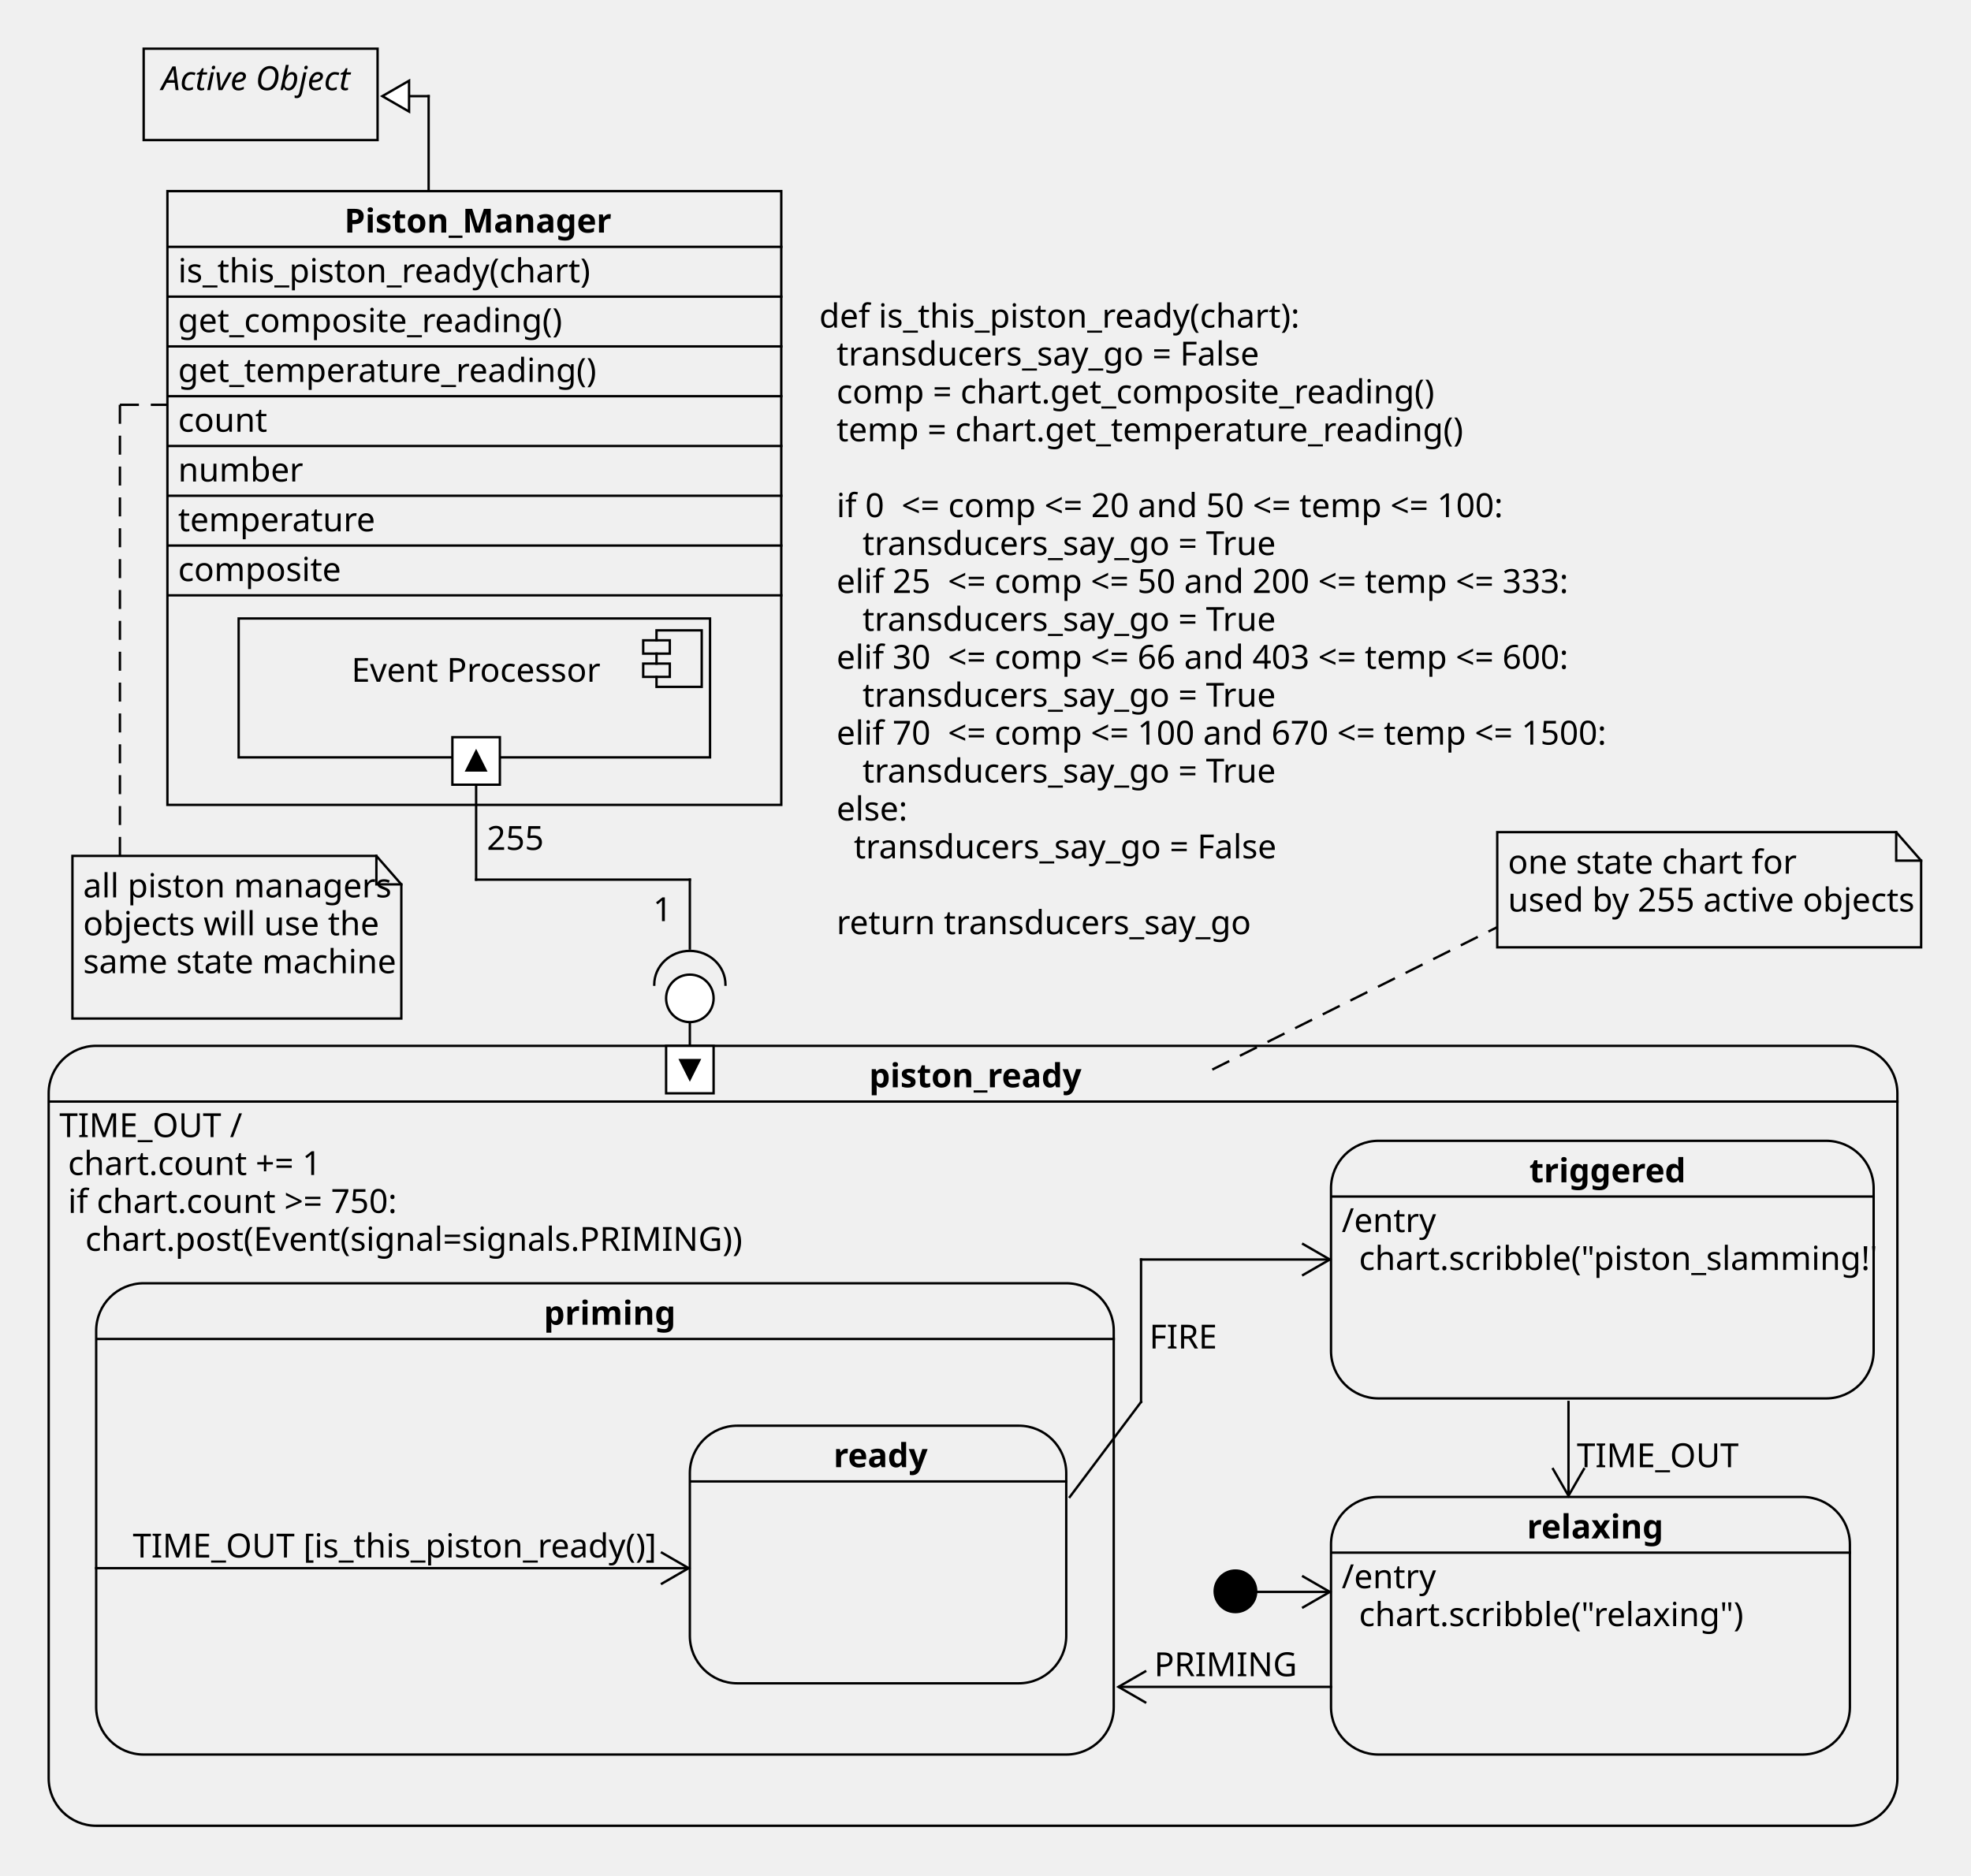
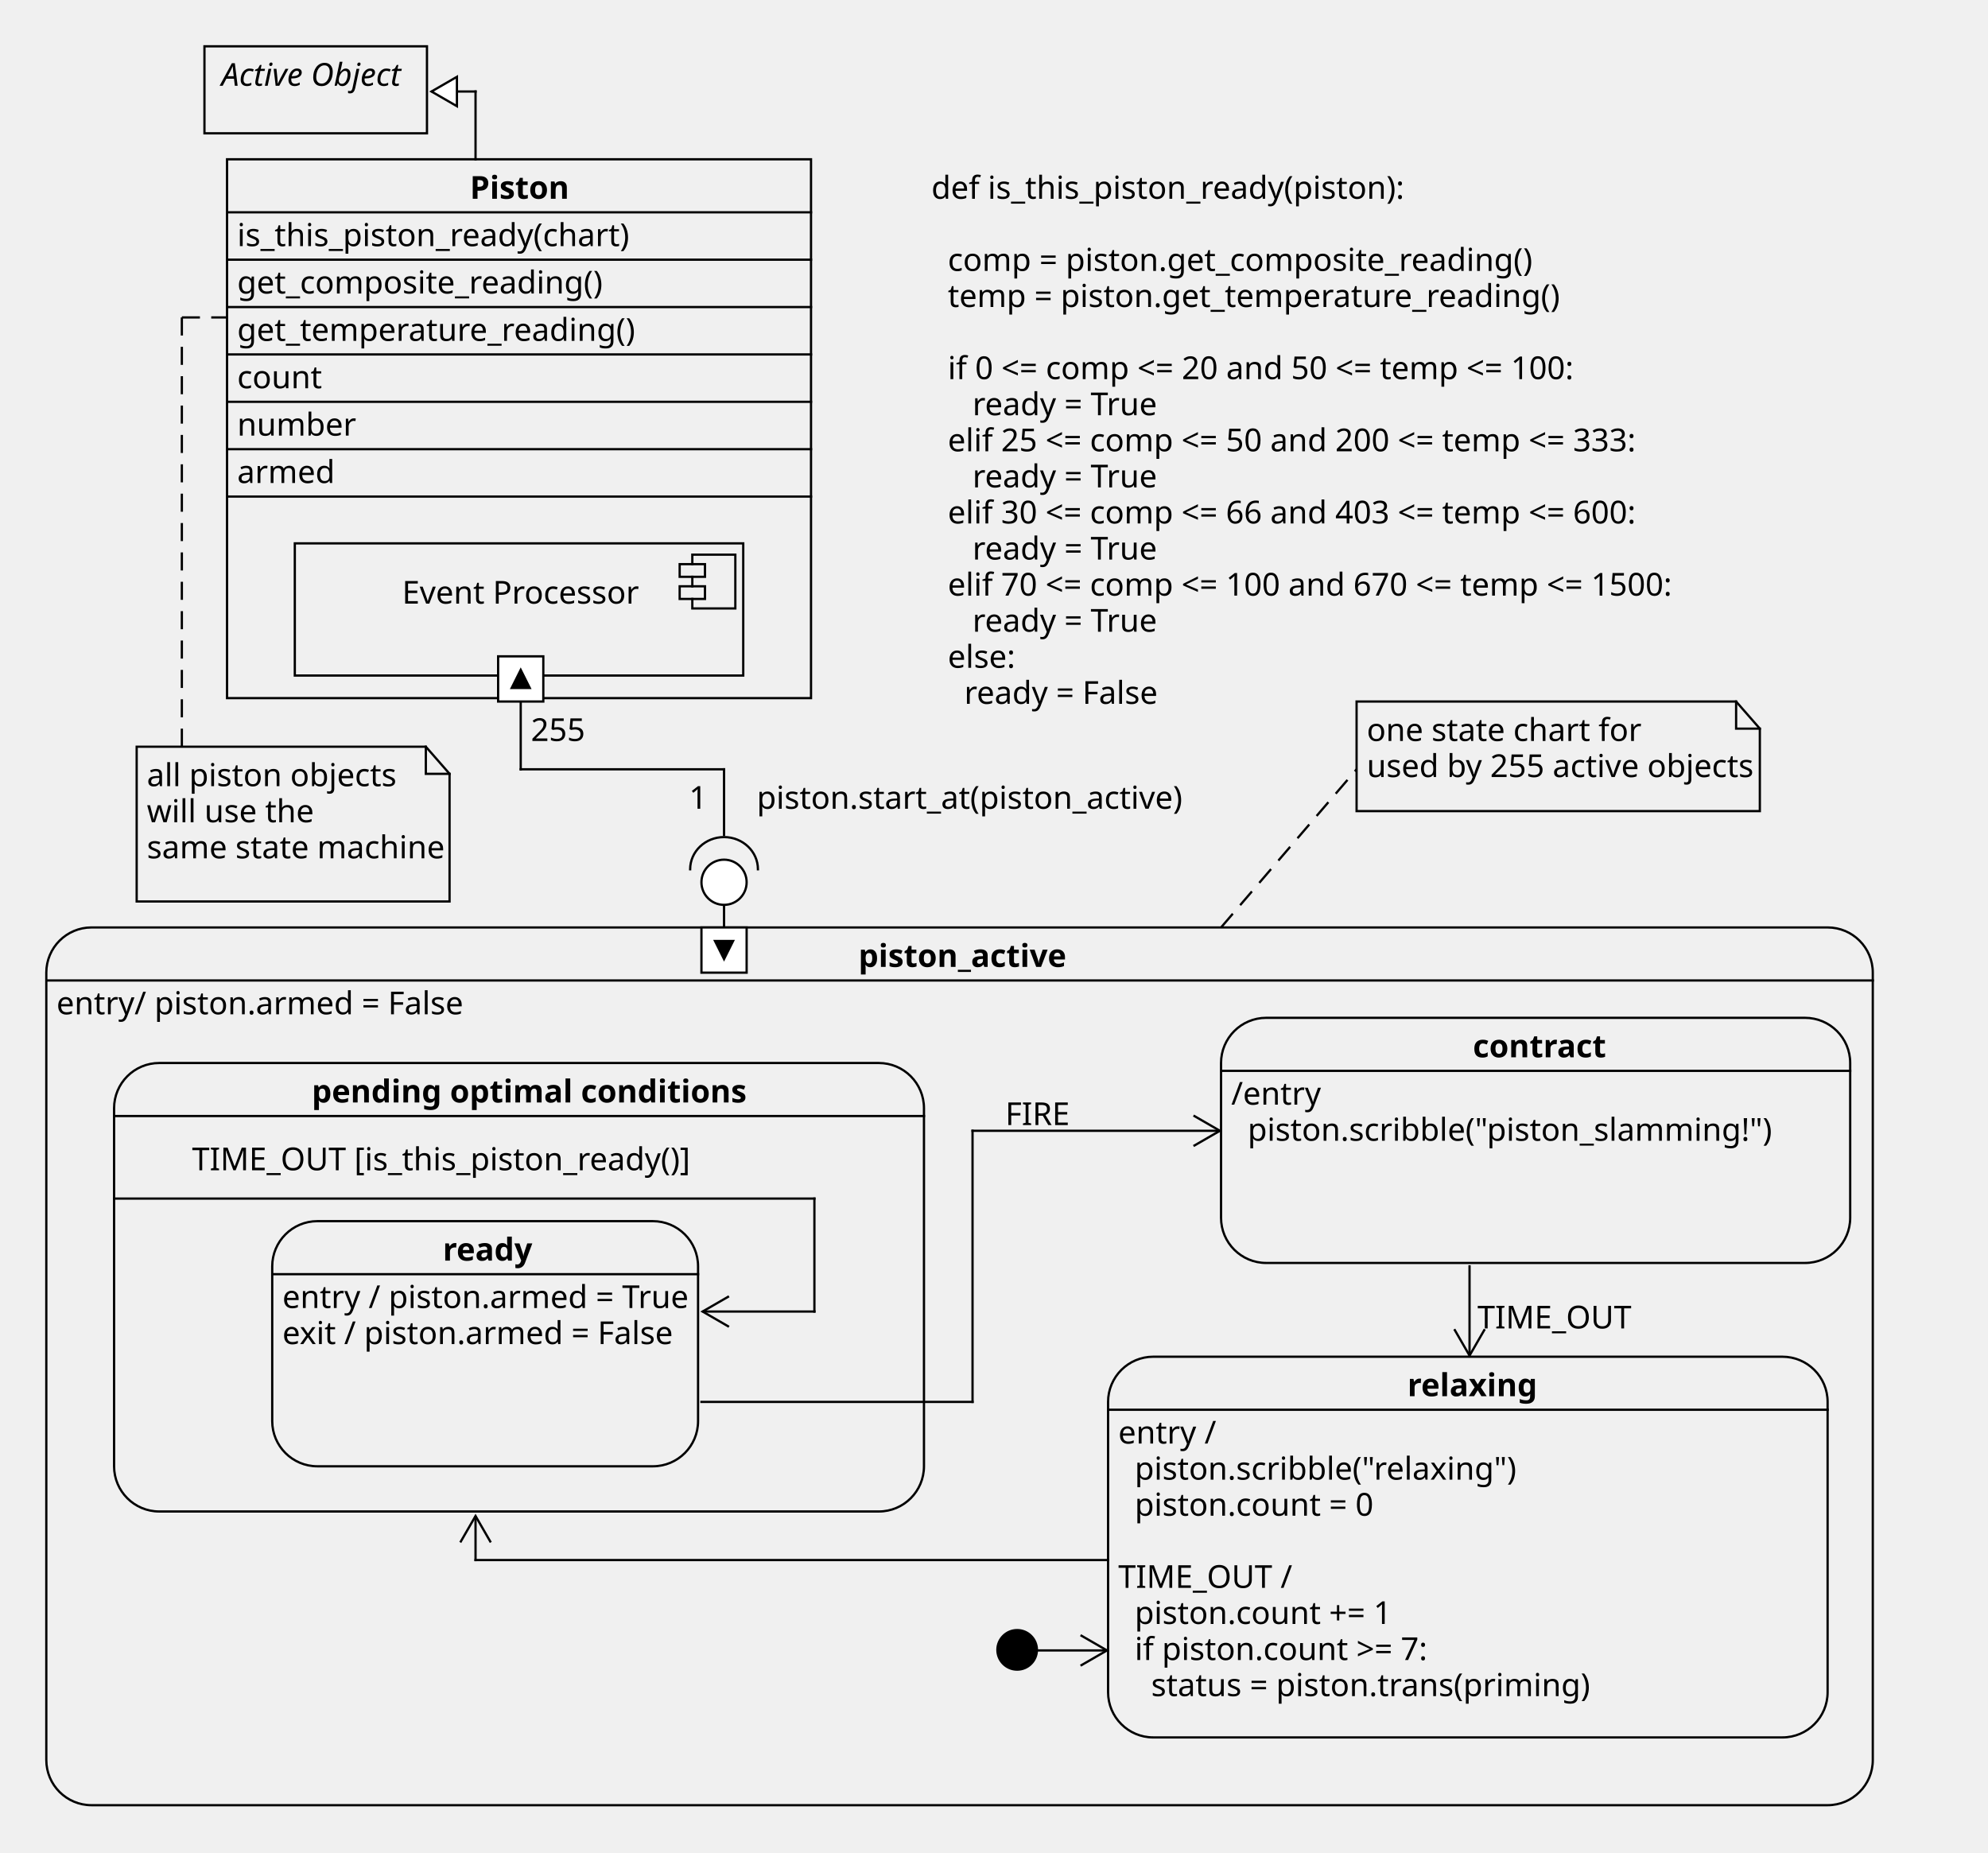
- <svg xmlns="http://www.w3.org/2000/svg" fill-opacity="1" color-rendering="auto" color-interpolation="auto" text-rendering="auto" stroke="black" stroke-linecap="square" width="830" stroke-miterlimit="10" shape-rendering="auto" stroke-opacity="1" fill="black" stroke-dasharray="none" font-weight="normal" stroke-width="1" viewBox="130 70 830 790" height="790" font-family="'Dialog'" font-style="normal" stroke-linejoin="miter" font-size="12px" stroke-dashoffset="0" image-rendering="auto">
+ <svg xmlns="http://www.w3.org/2000/svg" fill-opacity="1" color-rendering="auto" color-interpolation="auto" text-rendering="auto" stroke="black" stroke-linecap="square" width="880" stroke-miterlimit="10" shape-rendering="auto" stroke-opacity="1" fill="black" stroke-dasharray="none" font-weight="normal" stroke-width="1" viewBox="30 -10 880 820" height="820" font-family="'Dialog'" font-style="normal" stroke-linejoin="miter" font-size="12px" stroke-dashoffset="0" image-rendering="auto">
  <defs id="genericDefs" />
  <g>
    <defs id="defs1">
      <clipPath clipPathUnits="userSpaceOnUse" id="clipPath1">
        <path d="M0 0 L2147483647 0 L2147483647 2147483647 L0 2147483647 L0 0 Z" />
      </clipPath>
      <clipPath clipPathUnits="userSpaceOnUse" id="clipPath2">
+         <path d="M0 0 L0 30 L200 30 L200 0 Z" />
+       </clipPath>
+       <clipPath clipPathUnits="userSpaceOnUse" id="clipPath3">
+         <path d="M0 0 L0 30 L60 30 L60 0 Z" />
+       </clipPath>
+       <clipPath clipPathUnits="userSpaceOnUse" id="clipPath4">
+         <path d="M0 0 L0 30 L240 30 L240 0 Z" />
+       </clipPath>
+       <clipPath clipPathUnits="userSpaceOnUse" id="clipPath5">
        <path d="M0 0 L0 30 L20 30 L20 0 Z" />
      </clipPath>
-       <clipPath clipPathUnits="userSpaceOnUse" id="clipPath3">
+       <clipPath clipPathUnits="userSpaceOnUse" id="clipPath6">
        <path d="M0 0 L0 30 L40 30 L40 0 Z" />
      </clipPath>
-       <clipPath clipPathUnits="userSpaceOnUse" id="clipPath4">
+       <clipPath clipPathUnits="userSpaceOnUse" id="clipPath7">
        <path d="M0 0 L0 70 L140 70 L140 0 Z" />
      </clipPath>
-       <clipPath clipPathUnits="userSpaceOnUse" id="clipPath5">
+       <clipPath clipPathUnits="userSpaceOnUse" id="clipPath8">
        <path d="M0 0 L0 50 L180 50 L180 0 Z" />
      </clipPath>
-       <clipPath clipPathUnits="userSpaceOnUse" id="clipPath6">
-         <path d="M0 0 L0 330 L440 330 L440 0 Z" />
-       </clipPath>
-       <clipPath clipPathUnits="userSpaceOnUse" id="clipPath7">
+       <clipPath clipPathUnits="userSpaceOnUse" id="clipPath9">
        <path d="M0 0 L0 20 L20 20 L20 0 Z" />
      </clipPath>
-       <clipPath clipPathUnits="userSpaceOnUse" id="clipPath8">
+       <clipPath clipPathUnits="userSpaceOnUse" id="clipPath10">
        <path d="M0 0 L0 60 L200 60 L200 0 Z" />
      </clipPath>
-       <clipPath clipPathUnits="userSpaceOnUse" id="clipPath9">
-         <path d="M0 0 L0 330 L780 330 L780 0 Z" />
-       </clipPath>
-       <clipPath clipPathUnits="userSpaceOnUse" id="clipPath10">
-         <path d="M0 0 L0 110 L220 110 L220 0 Z" />
-       </clipPath>
      <clipPath clipPathUnits="userSpaceOnUse" id="clipPath11">
-         <path d="M0 0 L0 110 L230 110 L230 0 Z" />
+         <path d="M0 0 L0 390 L810 390 L810 0 Z" />
      </clipPath>
      <clipPath clipPathUnits="userSpaceOnUse" id="clipPath12">
-         <path d="M0 0 L0 200 L430 200 L430 0 Z" />
+         <path d="M0 0 L0 170 L320 170 L320 0 Z" />
      </clipPath>
      <clipPath clipPathUnits="userSpaceOnUse" id="clipPath13">
-         <path d="M0 0 L0 110 L160 110 L160 0 Z" />
+         <path d="M0 0 L0 110 L280 110 L280 0 Z" />
      </clipPath>
      <clipPath clipPathUnits="userSpaceOnUse" id="clipPath14">
+         <path d="M0 0 L0 200 L360 200 L360 0 Z" />
+       </clipPath>
+       <clipPath clipPathUnits="userSpaceOnUse" id="clipPath15">
+         <path d="M0 0 L0 110 L190 110 L190 0 Z" />
+       </clipPath>
+       <clipPath clipPathUnits="userSpaceOnUse" id="clipPath16">
        <path d="M0 0 L0 40 L100 40 L100 0 Z" />
      </clipPath>
-       <clipPath clipPathUnits="userSpaceOnUse" id="clipPath15">
-         <path d="M0 0 L0 260 L260 260 L260 0 Z" />
-       </clipPath>
-       <clipPath clipPathUnits="userSpaceOnUse" id="clipPath16">
+       <clipPath clipPathUnits="userSpaceOnUse" id="clipPath17">
+         <path d="M0 0 L0 240 L260 240 L260 0 Z" />
+       </clipPath>
+       <clipPath clipPathUnits="userSpaceOnUse" id="clipPath18">
+         <path d="M0 0 L0 270 L460 270 L460 0 Z" />
+       </clipPath>
+       <clipPath clipPathUnits="userSpaceOnUse" id="clipPath19">
        <path d="M0 0 L0 220 L50 220 L50 0 Z" />
      </clipPath>
-       <clipPath clipPathUnits="userSpaceOnUse" id="clipPath17">
-         <path d="M0 0 L0 90 L150 90 L150 0 Z" />
-       </clipPath>
-       <clipPath clipPathUnits="userSpaceOnUse" id="clipPath18">
+       <clipPath clipPathUnits="userSpaceOnUse" id="clipPath20">
+         <path d="M0 0 L0 100 L90 100 L90 0 Z" />
+       </clipPath>
+       <clipPath clipPathUnits="userSpaceOnUse" id="clipPath21">
        <path d="M0 0 L0 30 L70 30 L70 0 Z" />
      </clipPath>
-       <clipPath clipPathUnits="userSpaceOnUse" id="clipPath19">
+       <clipPath clipPathUnits="userSpaceOnUse" id="clipPath22">
        <path d="M0 0 L0 60 L30 60 L30 0 Z" />
      </clipPath>
-       <clipPath clipPathUnits="userSpaceOnUse" id="clipPath20">
-         <path d="M0 0 L0 120 L130 120 L130 0 Z" />
-       </clipPath>
-       <clipPath clipPathUnits="userSpaceOnUse" id="clipPath21">
-         <path d="M0 0 L0 40 L120 40 L120 0 Z" />
-       </clipPath>
-       <clipPath clipPathUnits="userSpaceOnUse" id="clipPath22">
+       <clipPath clipPathUnits="userSpaceOnUse" id="clipPath23">
+         <path d="M0 0 L0 110 L130 110 L130 0 Z" />
+       </clipPath>
+       <clipPath clipPathUnits="userSpaceOnUse" id="clipPath24">
+         <path d="M0 0 L0 50 L310 50 L310 0 Z" />
+       </clipPath>
+       <clipPath clipPathUnits="userSpaceOnUse" id="clipPath25">
        <path d="M0 0 L0 70 L100 70 L100 0 Z" />
      </clipPath>
-       <clipPath clipPathUnits="userSpaceOnUse" id="clipPath23">
-         <path d="M0 0 L0 130 L140 130 L140 0 Z" />
-       </clipPath>
-       <clipPath clipPathUnits="userSpaceOnUse" id="clipPath24">
-         <path d="M0 0 L0 40 L280 40 L280 0 Z" />
-       </clipPath>
-       <clipPath clipPathUnits="userSpaceOnUse" id="clipPath25">
-         <path d="M0 0 L0 70 L50 70 L50 0 Z" />
+       <clipPath clipPathUnits="userSpaceOnUse" id="clipPath26">
+         <path d="M0 0 L0 150 L260 150 L260 0 Z" />
+       </clipPath>
+       <clipPath clipPathUnits="userSpaceOnUse" id="clipPath27">
+         <path d="M0 0 L0 80 L340 80 L340 0 Z" />
+       </clipPath>
+       <clipPath clipPathUnits="userSpaceOnUse" id="clipPath28">
+         <path d="M0 0 L0 60 L50 60 L50 0 Z" />
      </clipPath>
    </defs>
-     <g font-family="sans-serif" font-size="14px" transform="translate(400,440)">
-       <text x="5" xml:space="preserve" y="17.969" clip-path="url(#clipPath2)" stroke="none">1</text>
-     </g>
-     <g font-family="sans-serif" font-size="14px" transform="translate(330,410)">
-       <text x="5" xml:space="preserve" y="17.969" clip-path="url(#clipPath3)" stroke="none">255</text>
-     </g>
-     <g fill="rgb(255,255,255)" fill-opacity="0" transform="translate(160,430)" stroke-opacity="0" stroke="rgb(255,255,255)">
-       <path d="M0.5 0.5 L128.5 0.5 L139 12.5 L139 69 L0.5 69 Z" stroke="none" clip-path="url(#clipPath4)" />
-     </g>
-     <g transform="translate(160,430)">
-       <path fill="none" d="M0.5 0.5 L128.5 0.5 L139 12.5 L139 69 L0.5 69 Z" clip-path="url(#clipPath4)" />
-       <path fill="none" d="M128.5 0.5 L128.5 12.5 L139 12.5" clip-path="url(#clipPath4)" />
-       <text x="5" font-size="14px" y="17.969" clip-path="url(#clipPath4)" font-family="sans-serif" stroke="none" xml:space="preserve">all piston managers</text>
-       <text x="5" font-size="14px" y="33.938" clip-path="url(#clipPath4)" font-family="sans-serif" stroke="none" xml:space="preserve">objects will use the</text>
-       <text x="5" font-size="14px" y="49.906" clip-path="url(#clipPath4)" font-family="sans-serif" stroke="none" xml:space="preserve">same state machine</text>
-     </g>
-     <g fill="rgb(255,255,255)" fill-opacity="0" transform="translate(760,420)" stroke-opacity="0" stroke="rgb(255,255,255)">
-       <path d="M0.5 0.5 L168.5 0.5 L179 12.5 L179 49 L0.5 49 Z" stroke="none" clip-path="url(#clipPath5)" />
-     </g>
-     <g transform="translate(760,420)">
-       <path fill="none" d="M0.5 0.5 L168.5 0.5 L179 12.5 L179 49 L0.5 49 Z" clip-path="url(#clipPath5)" />
-       <path fill="none" d="M168.5 0.5 L168.5 12.5 L179 12.5" clip-path="url(#clipPath5)" />
-       <text x="5" font-size="14px" y="17.969" clip-path="url(#clipPath5)" font-family="sans-serif" stroke="none" xml:space="preserve">one state chart for </text>
-       <text x="5" font-size="14px" y="33.938" clip-path="url(#clipPath5)" font-family="sans-serif" stroke="none" xml:space="preserve">used by 255 active objects</text>
-     </g>
-     <g font-family="sans-serif" font-size="14px" transform="translate(470,190)">
-       <text x="5" xml:space="preserve" y="17.969" clip-path="url(#clipPath6)" stroke="none">def is_this_piston_ready(chart):</text>
-       <text x="5" xml:space="preserve" y="33.938" clip-path="url(#clipPath6)" stroke="none">  transducers_say_go = False</text>
-       <text x="5" xml:space="preserve" y="49.906" clip-path="url(#clipPath6)" stroke="none">  comp = chart.get_composite_reading()</text>
-       <text x="5" xml:space="preserve" y="65.875" clip-path="url(#clipPath6)" stroke="none">  temp = chart.get_temperature_reading()</text>
-       <text x="5" xml:space="preserve" y="81.844" clip-path="url(#clipPath6)" stroke="none"> </text>
-       <text x="5" xml:space="preserve" y="97.812" clip-path="url(#clipPath6)" stroke="none">  if 0  &lt;= comp &lt;= 20 and 50 &lt;= temp &lt;= 100:</text>
-       <text x="5" xml:space="preserve" y="113.781" clip-path="url(#clipPath6)" stroke="none">     transducers_say_go = True</text>
-       <text x="5" xml:space="preserve" y="129.75" clip-path="url(#clipPath6)" stroke="none">  elif 25  &lt;= comp &lt;= 50 and 200 &lt;= temp &lt;= 333:</text>
-       <text x="5" xml:space="preserve" y="145.719" clip-path="url(#clipPath6)" stroke="none">     transducers_say_go = True</text>
-       <text x="5" xml:space="preserve" y="161.688" clip-path="url(#clipPath6)" stroke="none">  elif 30  &lt;= comp &lt;= 66 and 403 &lt;= temp &lt;= 600:</text>
-       <text x="5" xml:space="preserve" y="177.656" clip-path="url(#clipPath6)" stroke="none">     transducers_say_go = True</text>
-       <text x="5" xml:space="preserve" y="193.625" clip-path="url(#clipPath6)" stroke="none">  elif 70  &lt;= comp &lt;= 100 and 670 &lt;= temp &lt;= 1500:</text>
-       <text x="5" xml:space="preserve" y="209.594" clip-path="url(#clipPath6)" stroke="none">     transducers_say_go = True</text>
-       <text x="5" xml:space="preserve" y="225.562" clip-path="url(#clipPath6)" stroke="none">  else:</text>
-       <text x="5" xml:space="preserve" y="241.531" clip-path="url(#clipPath6)" stroke="none">    transducers_say_go = False</text>
-       <text x="5" xml:space="preserve" y="257.5" clip-path="url(#clipPath6)" stroke="none">    </text>
-       <text x="5" xml:space="preserve" y="273.469" clip-path="url(#clipPath6)" stroke="none">  return transducers_say_go</text>
-       <text x="5" xml:space="preserve" y="321.375" clip-path="url(#clipPath6)" stroke="none">     </text>
-     </g>
-     <g transform="translate(640,730)">
-       <circle r="8.75" clip-path="url(#clipPath7)" cx="10.25" cy="10.25" stroke="none" />
-       <circle fill="none" r="8.75" clip-path="url(#clipPath7)" cx="10.25" cy="10.25" />
-     </g>
-     <g fill="rgb(255,255,255)" fill-opacity="0" transform="translate(230,330)" stroke-opacity="0" stroke="rgb(255,255,255)">
-       <rect x="170.86" width="11.2" height="5.6" y="9.7" clip-path="url(#clipPath8)" stroke="none" />
-     </g>
-     <g transform="translate(230,330)">
-       <rect fill="none" x="170.86" width="11.2" height="5.6" y="9.7" clip-path="url(#clipPath8)" />
-     </g>
-     <g fill="rgb(255,255,255)" fill-opacity="0" transform="translate(230,330)" stroke-opacity="0" stroke="rgb(255,255,255)">
-       <rect x="170.86" width="11.2" height="5.6" y="19.5" clip-path="url(#clipPath8)" stroke="none" />
-     </g>
-     <g transform="translate(230,330)">
-       <rect fill="none" x="170.86" width="11.2" height="5.6" y="19.5" clip-path="url(#clipPath8)" />
-       <path fill="none" d="M176.46 15.3 L176.46 19.5" clip-path="url(#clipPath8)" />
-       <path fill="none" d="M176.46 9.7 L176.46 5.5 L195.5 5.5 L195.5 29.3 L176.46 29.3 L176.46 25.1" clip-path="url(#clipPath8)" />
-     </g>
-     <g fill="rgb(255,255,255)" fill-opacity="0" transform="translate(230,330)" stroke-opacity="0" stroke="rgb(255,255,255)">
-       <rect x="0.5" width="198.5" height="58.5" y="0.5" clip-path="url(#clipPath8)" stroke="none" />
-     </g>
-     <g transform="translate(230,330)">
-       <rect fill="none" x="0.5" width="198.5" height="58.5" y="0.5" clip-path="url(#clipPath8)" />
-       <text x="48" font-size="14px" y="27.169" clip-path="url(#clipPath8)" font-family="sans-serif" stroke="none" xml:space="preserve">Event Processor</text>
-     </g>
-     <g fill="rgb(255,255,255)" fill-opacity="0" transform="translate(150,510)" stroke-opacity="0" stroke="rgb(255,255,255)">
-       <rect x="0.5" y="0.5" clip-path="url(#clipPath9)" width="778.5" rx="20" ry="20" height="328.5" stroke="none" />
-     </g>
-     <g transform="translate(150,510)">
-       <rect x="0.5" y="0.5" clip-path="url(#clipPath9)" fill="none" width="778.5" rx="20" ry="20" height="328.5" />
-       <text x="346" font-size="14px" y="17.969" clip-path="url(#clipPath9)" font-family="sans-serif" stroke="none" font-weight="bold" xml:space="preserve">piston_ready</text>
-       <path fill="none" d="M1 23.969 L779 23.969" clip-path="url(#clipPath9)" />
-       <text x="5" font-size="14px" y="38.938" clip-path="url(#clipPath9)" font-family="sans-serif" stroke="none" xml:space="preserve">TIME_OUT /</text>
-       <text x="5" font-size="14px" y="54.906" clip-path="url(#clipPath9)" font-family="sans-serif" stroke="none" xml:space="preserve">	chart.count += 1</text>
-       <text x="5" font-size="14px" y="70.875" clip-path="url(#clipPath9)" font-family="sans-serif" stroke="none" xml:space="preserve">	if chart.count &gt;= 750:</text>
-       <text x="5" font-size="14px" y="86.844" clip-path="url(#clipPath9)" font-family="sans-serif" stroke="none" xml:space="preserve">	  chart.post(Event(signal=signals.PRIMING))</text>
-     </g>
-     <g fill="rgb(255,255,255)" fill-opacity="0" transform="translate(690,700)" stroke-opacity="0" stroke="rgb(255,255,255)">
-       <rect x="0.5" y="0.5" clip-path="url(#clipPath10)" width="218.5" rx="20" ry="20" height="108.5" stroke="none" />
-     </g>
-     <g transform="translate(690,700)">
-       <rect x="0.5" y="0.5" clip-path="url(#clipPath10)" fill="none" width="218.5" rx="20" ry="20" height="108.5" />
-       <text x="83" font-size="14px" y="17.969" clip-path="url(#clipPath10)" font-family="sans-serif" stroke="none" font-weight="bold" xml:space="preserve">relaxing</text>
-       <path fill="none" d="M1 23.969 L219 23.969" clip-path="url(#clipPath10)" />
-       <text x="5" font-size="14px" y="38.938" clip-path="url(#clipPath10)" font-family="sans-serif" stroke="none" xml:space="preserve">/entry </text>
-       <text x="5" font-size="14px" y="54.906" clip-path="url(#clipPath10)" font-family="sans-serif" stroke="none" xml:space="preserve">  chart.scribble("relaxing")</text>
-     </g>
-     <g fill="rgb(255,255,255)" fill-opacity="0" transform="translate(690,550)" stroke-opacity="0" stroke="rgb(255,255,255)">
-       <rect x="0.5" y="0.5" clip-path="url(#clipPath11)" width="228.5" rx="20" ry="20" height="108.5" stroke="none" />
-     </g>
-     <g transform="translate(690,550)">
-       <rect x="0.5" y="0.5" clip-path="url(#clipPath11)" fill="none" width="228.5" rx="20" ry="20" height="108.5" />
-       <text x="84" font-size="14px" y="17.969" clip-path="url(#clipPath11)" font-family="sans-serif" stroke="none" font-weight="bold" xml:space="preserve">triggered</text>
-       <path fill="none" d="M1 23.969 L229 23.969" clip-path="url(#clipPath11)" />
-       <text x="5" font-size="14px" y="38.938" clip-path="url(#clipPath11)" font-family="sans-serif" stroke="none" xml:space="preserve">/entry </text>
-       <text x="5" font-size="14px" y="54.906" clip-path="url(#clipPath11)" font-family="sans-serif" stroke="none" xml:space="preserve">  chart.scribble("piston_slamming!")</text>
-     </g>
-     <g fill="rgb(255,255,255)" fill-opacity="0" transform="translate(170,610)" stroke-opacity="0" stroke="rgb(255,255,255)">
-       <rect x="0.5" y="0.5" clip-path="url(#clipPath12)" width="428.5" rx="20" ry="20" height="198.5" stroke="none" />
-     </g>
-     <g transform="translate(170,610)">
-       <rect x="0.5" y="0.5" clip-path="url(#clipPath12)" fill="none" width="428.5" rx="20" ry="20" height="198.5" />
-       <text x="189" font-size="14px" y="17.969" clip-path="url(#clipPath12)" font-family="sans-serif" stroke="none" font-weight="bold" xml:space="preserve">priming</text>
-       <path fill="none" d="M1 23.969 L429 23.969" clip-path="url(#clipPath12)" />
-     </g>
-     <g fill="rgb(255,255,255)" fill-opacity="0" transform="translate(420,670)" stroke-opacity="0" stroke="rgb(255,255,255)">
-       <rect x="0.5" y="0.5" clip-path="url(#clipPath13)" width="158.5" rx="20" ry="20" height="108.5" stroke="none" />
-     </g>
-     <g transform="translate(420,670)">
-       <rect x="0.5" y="0.5" clip-path="url(#clipPath13)" fill="none" width="158.5" rx="20" ry="20" height="108.5" />
-       <text x="61" font-size="14px" y="17.969" clip-path="url(#clipPath13)" font-family="sans-serif" stroke="none" font-weight="bold" xml:space="preserve">ready</text>
-       <path fill="none" d="M1 23.969 L159 23.969" clip-path="url(#clipPath13)" />
-     </g>
-     <g fill="rgb(255,255,255)" fill-opacity="0" transform="translate(190,90)" stroke-opacity="0" stroke="rgb(255,255,255)">
-       <rect x="0.5" width="98.5" height="38.5" y="0.5" clip-path="url(#clipPath14)" stroke="none" />
-     </g>
-     <g transform="translate(190,90)">
-       <rect fill="none" x="0.5" width="98.5" height="38.5" y="0.5" clip-path="url(#clipPath14)" />
-       <text x="8" font-size="14px" y="17.969" clip-path="url(#clipPath14)" font-family="sans-serif" font-style="italic" stroke="none" xml:space="preserve">Active Object</text>
-     </g>
-     <g fill="rgb(255,255,255)" fill-opacity="0" transform="translate(200,150)" stroke-opacity="0" stroke="rgb(255,255,255)">
-       <rect x="0.5" width="258.5" height="258.5" y="0.5" clip-path="url(#clipPath15)" stroke="none" />
-     </g>
-     <g transform="translate(200,150)">
-       <rect fill="none" x="0.5" width="258.5" height="258.5" y="0.5" clip-path="url(#clipPath15)" />
-       <text x="75" font-size="14px" y="17.969" clip-path="url(#clipPath15)" font-family="sans-serif" stroke="none" font-weight="bold" xml:space="preserve">Piston_Manager</text>
-       <path fill="none" d="M1 23.969 L259 23.969" clip-path="url(#clipPath15)" />
-       <text x="5" font-size="14px" y="38.938" clip-path="url(#clipPath15)" font-family="sans-serif" stroke="none" xml:space="preserve">is_this_piston_ready(chart)</text>
-       <path fill="none" d="M1 44.938 L259 44.938" clip-path="url(#clipPath15)" />
-       <text x="5" font-size="14px" y="59.906" clip-path="url(#clipPath15)" font-family="sans-serif" stroke="none" xml:space="preserve">get_composite_reading()</text>
-       <path fill="none" d="M1 65.906 L259 65.906" clip-path="url(#clipPath15)" />
-       <text x="5" font-size="14px" y="80.875" clip-path="url(#clipPath15)" font-family="sans-serif" stroke="none" xml:space="preserve">get_temperature_reading()</text>
-       <path fill="none" d="M1 86.875 L259 86.875" clip-path="url(#clipPath15)" />
-       <text x="5" font-size="14px" y="101.844" clip-path="url(#clipPath15)" font-family="sans-serif" stroke="none" xml:space="preserve">count</text>
-       <path fill="none" d="M1 107.844 L259 107.844" clip-path="url(#clipPath15)" />
-       <text x="5" font-size="14px" y="122.812" clip-path="url(#clipPath15)" font-family="sans-serif" stroke="none" xml:space="preserve">number</text>
-       <path fill="none" d="M1 128.812 L259 128.812" clip-path="url(#clipPath15)" />
-       <text x="5" font-size="14px" y="143.781" clip-path="url(#clipPath15)" font-family="sans-serif" stroke="none" xml:space="preserve">temperature</text>
-       <path fill="none" d="M1 149.781 L259 149.781" clip-path="url(#clipPath15)" />
-       <text x="5" font-size="14px" y="164.75" clip-path="url(#clipPath15)" font-family="sans-serif" stroke="none" xml:space="preserve">composite</text>
-       <path fill="none" d="M1 170.75 L259 170.75" clip-path="url(#clipPath15)" />
-     </g>
-     <g stroke-dasharray="8,5" stroke-miterlimit="5" transform="translate(170,230)" stroke-linecap="butt">
-       <path fill="none" d="M10.5 200.5 L10.5 10.5" clip-path="url(#clipPath16)" />
-       <path fill="none" d="M10.5 10.5 L30.5 10.5" clip-path="url(#clipPath16)" />
-     </g>
-     <g stroke-dasharray="8,5" stroke-miterlimit="5" transform="translate(630,450)" stroke-linecap="butt">
-       <path fill="none" d="M10.5 70.5 L130.5 10.5" clip-path="url(#clipPath17)" />
-     </g>
-     <g transform="translate(640,730)">
-       <path fill="none" d="M10.5 10.5 L49.5 10.5" clip-path="url(#clipPath18)" />
-       <path fill="none" d="M38.742 17 L50 10.5 L38.742 4" clip-path="url(#clipPath18)" />
-     </g>
-     <g transform="translate(410,480)">
-       <path fill="none" d="M10.5 11.5 L10.5 40.5" clip-path="url(#clipPath19)" />
-       <circle fill="white" r="10" clip-path="url(#clipPath19)" cx="10.5" cy="10.5" stroke="none" />
-       <circle fill="none" r="10" clip-path="url(#clipPath19)" cx="10.5" cy="10.5" />
-       <rect x="0.5" y="30.5" clip-path="url(#clipPath19)" fill="white" width="20" height="20" stroke="none" />
-       <rect fill="none" x="0.5" width="20" height="20" y="30.5" clip-path="url(#clipPath19)" />
-       <path d="M6.5 36.5 L14.5 36.5 L10.5 44.5 Z" clip-path="url(#clipPath19)" stroke="none" />
-       <path fill="none" d="M6.5 36.5 L14.5 36.5 L10.5 44.5 Z" clip-path="url(#clipPath19)" />
-     </g>
-     <g transform="translate(320,380)">
-       <path fill="none" d="M10.5 11.5 L10.5 60.5" clip-path="url(#clipPath20)" />
-       <path fill="none" d="M10.5 60.5 L100.5 60.5" clip-path="url(#clipPath20)" />
-       <path fill="none" d="M100.5 60.5 L100.5 89.5" clip-path="url(#clipPath20)" />
-       <rect x="0.5" y="0.5" clip-path="url(#clipPath20)" fill="white" width="20" height="20" stroke="none" />
-       <rect fill="none" x="0.5" width="20" height="20" y="0.5" clip-path="url(#clipPath20)" />
-       <path d="M10.5 6.5 L14.5 14.5 L6.5 14.5 Z" clip-path="url(#clipPath20)" stroke="none" />
-       <path fill="none" d="M10.5 6.5 L14.5 14.5 L6.5 14.5 Z" clip-path="url(#clipPath20)" />
-     </g>
-     <g fill="rgb(255,255,255)" fill-opacity="0" transform="translate(320,380)" stroke-opacity="0" stroke="rgb(255,255,255)">
-       <path d="M115.5 104.75 A15 14.25 0 0 0 85.5 104.75" stroke="none" clip-path="url(#clipPath20)" />
-     </g>
-     <g transform="translate(320,380)">
-       <path fill="none" d="M115.5 104.75 A15 14.25 0 0 0 85.5 104.75" clip-path="url(#clipPath20)" />
-     </g>
-     <g transform="translate(590,760)">
-       <path fill="none" d="M100.5 20.5 L11.5 20.5" clip-path="url(#clipPath21)" />
-       <path fill="none" d="M22.258 14 L11 20.5 L22.258 27" clip-path="url(#clipPath21)" />
-       <text x="26.031" font-size="14px" y="16" clip-path="url(#clipPath21)" font-family="sans-serif" stroke="none" xml:space="preserve">PRIMING</text>
-     </g>
-     <g transform="translate(780,650)">
-       <path fill="none" d="M10.5 10.5 L10.5 49.5" clip-path="url(#clipPath22)" />
-       <path fill="none" d="M4 38.742 L10.5 50 L17 38.742" clip-path="url(#clipPath22)" />
-       <text x="14" font-size="14px" y="37.984" clip-path="url(#clipPath22)" font-family="sans-serif" stroke="none" xml:space="preserve">TIME_OUT</text>
-     </g>
-     <g transform="translate(570,590)">
-       <path fill="none" d="M10.5 110.5 L40.5 70.5" clip-path="url(#clipPath23)" />
-       <path fill="none" d="M40.5 70.5 L40.5 10.5" clip-path="url(#clipPath23)" />
-       <path fill="none" d="M40.5 10.5 L119.5 10.5" clip-path="url(#clipPath23)" />
-       <path fill="none" d="M108.742 17 L120 10.5 L108.742 4" clip-path="url(#clipPath23)" />
-       <text x="44" font-size="14px" y="47.984" clip-path="url(#clipPath23)" font-family="sans-serif" stroke="none" xml:space="preserve">FIRE</text>
-     </g>
-     <g transform="translate(160,710)">
-       <path fill="none" d="M10.5 20.5 L259.5 20.5" clip-path="url(#clipPath24)" />
-       <path fill="none" d="M248.742 27 L260 20.5 L248.742 14" clip-path="url(#clipPath24)" />
-       <text x="25.914" font-size="14px" y="16" clip-path="url(#clipPath24)" font-family="sans-serif" stroke="none" xml:space="preserve">TIME_OUT [is_this_piston_ready()]</text>
-     </g>
-     <g transform="translate(280,100)">
-       <path fill="none" d="M11.5 10.5 L30.5 10.5" clip-path="url(#clipPath25)" />
-       <path fill="none" d="M30.5 10.5 L30.5 50.5" clip-path="url(#clipPath25)" />
-       <path fill="white" d="M22.258 17 L11 10.5 L22.258 4 Z" clip-path="url(#clipPath25)" stroke="none" />
-       <path fill="none" d="M22.258 17 L11 10.5 L22.258 4 Z" clip-path="url(#clipPath25)" />
+     <g font-family="sans-serif" font-size="14px" transform="translate(360,330)">
+       <text x="5" xml:space="preserve" y="17.969" clip-path="url(#clipPath2)" stroke="none">piston.start_at(piston_active)</text>
+     </g>
+     <g font-family="sans-serif" font-size="14px" transform="translate(470,470)">
+       <text x="5" xml:space="preserve" y="17.969" clip-path="url(#clipPath3)" stroke="none">FIRE</text>
+     </g>
+     <g font-family="sans-serif" font-size="14px" transform="translate(110,490)">
+       <text x="5" xml:space="preserve" y="17.969" clip-path="url(#clipPath4)" stroke="none">TIME_OUT [is_this_piston_ready()]</text>
+     </g>
+     <g font-family="sans-serif" font-size="14px" transform="translate(330,330)">
+       <text x="5" xml:space="preserve" y="17.969" clip-path="url(#clipPath5)" stroke="none">1</text>
+     </g>
+     <g font-family="sans-serif" font-size="14px" transform="translate(260,300)">
+       <text x="5" xml:space="preserve" y="17.969" clip-path="url(#clipPath6)" stroke="none">255</text>
+     </g>
+     <g fill="rgb(255,255,255)" fill-opacity="0" transform="translate(90,320)" stroke-opacity="0" stroke="rgb(255,255,255)">
+       <path d="M0.5 0.5 L128.5 0.5 L139 12.5 L139 69 L0.5 69 Z" stroke="none" clip-path="url(#clipPath7)" />
+     </g>
+     <g transform="translate(90,320)">
+       <path fill="none" d="M0.5 0.5 L128.5 0.5 L139 12.5 L139 69 L0.5 69 Z" clip-path="url(#clipPath7)" />
+       <path fill="none" d="M128.5 0.5 L128.5 12.5 L139 12.5" clip-path="url(#clipPath7)" />
+       <text x="5" font-size="14px" y="17.969" clip-path="url(#clipPath7)" font-family="sans-serif" stroke="none" xml:space="preserve">all piston objects</text>
+       <text x="5" font-size="14px" y="33.938" clip-path="url(#clipPath7)" font-family="sans-serif" stroke="none" xml:space="preserve">will use the</text>
+       <text x="5" font-size="14px" y="49.906" clip-path="url(#clipPath7)" font-family="sans-serif" stroke="none" xml:space="preserve">same state machine</text>
+     </g>
+     <g fill="rgb(255,255,255)" fill-opacity="0" transform="translate(630,300)" stroke-opacity="0" stroke="rgb(255,255,255)">
+       <path d="M0.5 0.5 L168.5 0.5 L179 12.5 L179 49 L0.5 49 Z" stroke="none" clip-path="url(#clipPath8)" />
+     </g>
+     <g transform="translate(630,300)">
+       <path fill="none" d="M0.5 0.5 L168.5 0.5 L179 12.5 L179 49 L0.5 49 Z" clip-path="url(#clipPath8)" />
+       <path fill="none" d="M168.5 0.5 L168.5 12.5 L179 12.5" clip-path="url(#clipPath8)" />
+       <text x="5" font-size="14px" y="17.969" clip-path="url(#clipPath8)" font-family="sans-serif" stroke="none" xml:space="preserve">one state chart for </text>
+       <text x="5" font-size="14px" y="33.938" clip-path="url(#clipPath8)" font-family="sans-serif" stroke="none" xml:space="preserve">used by 255 active objects</text>
+     </g>
+     <g transform="translate(470,710)">
+       <circle r="8.75" clip-path="url(#clipPath9)" cx="10.25" cy="10.25" stroke="none" />
+       <circle fill="none" r="8.75" clip-path="url(#clipPath9)" cx="10.25" cy="10.25" />
+     </g>
+     <g fill="rgb(255,255,255)" fill-opacity="0" transform="translate(160,230)" stroke-opacity="0" stroke="rgb(255,255,255)">
+       <rect x="170.86" width="11.2" height="5.6" y="9.7" clip-path="url(#clipPath10)" stroke="none" />
+     </g>
+     <g transform="translate(160,230)">
+       <rect fill="none" x="170.86" width="11.2" height="5.6" y="9.7" clip-path="url(#clipPath10)" />
+     </g>
+     <g fill="rgb(255,255,255)" fill-opacity="0" transform="translate(160,230)" stroke-opacity="0" stroke="rgb(255,255,255)">
+       <rect x="170.86" width="11.2" height="5.6" y="19.5" clip-path="url(#clipPath10)" stroke="none" />
+     </g>
+     <g transform="translate(160,230)">
+       <rect fill="none" x="170.86" width="11.2" height="5.6" y="19.5" clip-path="url(#clipPath10)" />
+       <path fill="none" d="M176.46 15.3 L176.46 19.5" clip-path="url(#clipPath10)" />
+       <path fill="none" d="M176.46 9.7 L176.46 5.5 L195.5 5.5 L195.5 29.3 L176.46 29.3 L176.46 25.1" clip-path="url(#clipPath10)" />
+     </g>
+     <g fill="rgb(255,255,255)" fill-opacity="0" transform="translate(160,230)" stroke-opacity="0" stroke="rgb(255,255,255)">
+       <rect x="0.5" width="198.5" height="58.5" y="0.5" clip-path="url(#clipPath10)" stroke="none" />
+     </g>
+     <g transform="translate(160,230)">
+       <rect fill="none" x="0.5" width="198.5" height="58.5" y="0.5" clip-path="url(#clipPath10)" />
+       <text x="48" font-size="14px" y="27.169" clip-path="url(#clipPath10)" font-family="sans-serif" stroke="none" xml:space="preserve">Event Processor</text>
+     </g>
+     <g fill="rgb(255,255,255)" fill-opacity="0" transform="translate(50,400)" stroke-opacity="0" stroke="rgb(255,255,255)">
+       <rect x="0.5" y="0.5" clip-path="url(#clipPath11)" width="808.5" rx="20" ry="20" height="388.5" stroke="none" />
+     </g>
+     <g transform="translate(50,400)">
+       <rect x="0.5" y="0.5" clip-path="url(#clipPath11)" fill="none" width="808.5" rx="20" ry="20" height="388.5" />
+       <text x="360" font-size="14px" y="17.969" clip-path="url(#clipPath11)" font-family="sans-serif" stroke="none" font-weight="bold" xml:space="preserve">piston_active</text>
+       <path fill="none" d="M1 23.969 L809 23.969" clip-path="url(#clipPath11)" />
+       <text x="5" font-size="14px" y="38.938" clip-path="url(#clipPath11)" font-family="sans-serif" stroke="none" xml:space="preserve">entry/ piston.armed = False</text>
+     </g>
+     <g fill="rgb(255,255,255)" fill-opacity="0" transform="translate(520,590)" stroke-opacity="0" stroke="rgb(255,255,255)">
+       <rect x="0.5" y="0.5" clip-path="url(#clipPath12)" width="318.5" rx="20" ry="20" height="168.5" stroke="none" />
+     </g>
+     <g transform="translate(520,590)">
+       <rect x="0.5" y="0.5" clip-path="url(#clipPath12)" fill="none" width="318.5" rx="20" ry="20" height="168.5" />
+       <text x="133" font-size="14px" y="17.969" clip-path="url(#clipPath12)" font-family="sans-serif" stroke="none" font-weight="bold" xml:space="preserve">relaxing</text>
+       <path fill="none" d="M1 23.969 L319 23.969" clip-path="url(#clipPath12)" />
+       <text x="5" font-size="14px" y="38.938" clip-path="url(#clipPath12)" font-family="sans-serif" stroke="none" xml:space="preserve">entry /</text>
+       <text x="5" font-size="14px" y="54.906" clip-path="url(#clipPath12)" font-family="sans-serif" stroke="none" xml:space="preserve">  piston.scribble("relaxing")</text>
+       <text x="5" font-size="14px" y="70.875" clip-path="url(#clipPath12)" font-family="sans-serif" stroke="none" xml:space="preserve">  piston.count = 0</text>
+       <text x="5" font-size="14px" y="86.844" clip-path="url(#clipPath12)" font-family="sans-serif" stroke="none" xml:space="preserve">  </text>
+       <text x="5" font-size="14px" y="102.812" clip-path="url(#clipPath12)" font-family="sans-serif" stroke="none" xml:space="preserve">TIME_OUT /</text>
+       <text x="5" font-size="14px" y="118.781" clip-path="url(#clipPath12)" font-family="sans-serif" stroke="none" xml:space="preserve">  piston.count += 1</text>
+       <text x="5" font-size="14px" y="134.75" clip-path="url(#clipPath12)" font-family="sans-serif" stroke="none" xml:space="preserve">  if piston.count &gt;= 7:</text>
+       <text x="5" font-size="14px" y="150.719" clip-path="url(#clipPath12)" font-family="sans-serif" stroke="none" xml:space="preserve">    status = piston.trans(priming)</text>
+     </g>
+     <g fill="rgb(255,255,255)" fill-opacity="0" transform="translate(570,440)" stroke-opacity="0" stroke="rgb(255,255,255)">
+       <rect x="0.5" y="0.5" clip-path="url(#clipPath13)" width="278.5" rx="20" ry="20" height="108.5" stroke="none" />
+     </g>
+     <g transform="translate(570,440)">
+       <rect x="0.5" y="0.5" clip-path="url(#clipPath13)" fill="none" width="278.5" rx="20" ry="20" height="108.5" />
+       <text x="112" font-size="14px" y="17.969" clip-path="url(#clipPath13)" font-family="sans-serif" stroke="none" font-weight="bold" xml:space="preserve">contract</text>
+       <path fill="none" d="M1 23.969 L279 23.969" clip-path="url(#clipPath13)" />
+       <text x="5" font-size="14px" y="38.938" clip-path="url(#clipPath13)" font-family="sans-serif" stroke="none" xml:space="preserve">/entry </text>
+       <text x="5" font-size="14px" y="54.906" clip-path="url(#clipPath13)" font-family="sans-serif" stroke="none" xml:space="preserve">  piston.scribble("piston_slamming!")</text>
+     </g>
+     <g fill="rgb(255,255,255)" fill-opacity="0" transform="translate(80,460)" stroke-opacity="0" stroke="rgb(255,255,255)">
+       <rect x="0.5" y="0.5" clip-path="url(#clipPath14)" width="358.5" rx="20" ry="20" height="198.5" stroke="none" />
+     </g>
+     <g transform="translate(80,460)">
+       <rect x="0.5" y="0.5" clip-path="url(#clipPath14)" fill="none" width="358.5" rx="20" ry="20" height="198.5" />
+       <text x="88" font-size="14px" y="17.969" clip-path="url(#clipPath14)" font-family="sans-serif" stroke="none" font-weight="bold" xml:space="preserve">pending optimal conditions</text>
+       <path fill="none" d="M1 23.969 L359 23.969" clip-path="url(#clipPath14)" />
+     </g>
+     <g fill="rgb(255,255,255)" fill-opacity="0" transform="translate(150,530)" stroke-opacity="0" stroke="rgb(255,255,255)">
+       <rect x="0.5" y="0.5" clip-path="url(#clipPath15)" width="188.5" rx="20" ry="20" height="108.5" stroke="none" />
+     </g>
+     <g transform="translate(150,530)">
+       <rect x="0.5" y="0.5" clip-path="url(#clipPath15)" fill="none" width="188.5" rx="20" ry="20" height="108.5" />
+       <text x="76" font-size="14px" y="17.969" clip-path="url(#clipPath15)" font-family="sans-serif" stroke="none" font-weight="bold" xml:space="preserve">ready</text>
+       <path fill="none" d="M1 23.969 L189 23.969" clip-path="url(#clipPath15)" />
+       <text x="5" font-size="14px" y="38.938" clip-path="url(#clipPath15)" font-family="sans-serif" stroke="none" xml:space="preserve">entry / piston.armed = True</text>
+       <text x="5" font-size="14px" y="54.906" clip-path="url(#clipPath15)" font-family="sans-serif" stroke="none" xml:space="preserve">exit / piston.armed = False</text>
+     </g>
+     <g fill="rgb(255,255,255)" fill-opacity="0" transform="translate(120,10)" stroke-opacity="0" stroke="rgb(255,255,255)">
+       <rect x="0.5" width="98.5" height="38.5" y="0.5" clip-path="url(#clipPath16)" stroke="none" />
+     </g>
+     <g transform="translate(120,10)">
+       <rect fill="none" x="0.5" width="98.5" height="38.5" y="0.5" clip-path="url(#clipPath16)" />
+       <text x="8" font-size="14px" y="17.969" clip-path="url(#clipPath16)" font-family="sans-serif" font-style="italic" stroke="none" xml:space="preserve">Active Object</text>
+     </g>
+     <g fill="rgb(255,255,255)" fill-opacity="0" transform="translate(130,60)" stroke-opacity="0" stroke="rgb(255,255,255)">
+       <rect x="0.5" width="258.5" height="238.5" y="0.5" clip-path="url(#clipPath17)" stroke="none" />
+     </g>
+     <g transform="translate(130,60)">
+       <rect fill="none" x="0.5" width="258.5" height="238.5" y="0.5" clip-path="url(#clipPath17)" />
+       <text x="108" font-size="14px" y="17.969" clip-path="url(#clipPath17)" font-family="sans-serif" stroke="none" font-weight="bold" xml:space="preserve">Piston</text>
+       <path fill="none" d="M1 23.969 L259 23.969" clip-path="url(#clipPath17)" />
+       <text x="5" font-size="14px" y="38.938" clip-path="url(#clipPath17)" font-family="sans-serif" stroke="none" xml:space="preserve">is_this_piston_ready(chart)</text>
+       <path fill="none" d="M1 44.938 L259 44.938" clip-path="url(#clipPath17)" />
+       <text x="5" font-size="14px" y="59.906" clip-path="url(#clipPath17)" font-family="sans-serif" stroke="none" xml:space="preserve">get_composite_reading()</text>
+       <path fill="none" d="M1 65.906 L259 65.906" clip-path="url(#clipPath17)" />
+       <text x="5" font-size="14px" y="80.875" clip-path="url(#clipPath17)" font-family="sans-serif" stroke="none" xml:space="preserve">get_temperature_reading()</text>
+       <path fill="none" d="M1 86.875 L259 86.875" clip-path="url(#clipPath17)" />
+       <text x="5" font-size="14px" y="101.844" clip-path="url(#clipPath17)" font-family="sans-serif" stroke="none" xml:space="preserve">count</text>
+       <path fill="none" d="M1 107.844 L259 107.844" clip-path="url(#clipPath17)" />
+       <text x="5" font-size="14px" y="122.812" clip-path="url(#clipPath17)" font-family="sans-serif" stroke="none" xml:space="preserve">number</text>
+       <path fill="none" d="M1 128.812 L259 128.812" clip-path="url(#clipPath17)" />
+       <text x="5" font-size="14px" y="143.781" clip-path="url(#clipPath17)" font-family="sans-serif" stroke="none" xml:space="preserve">armed</text>
+       <path fill="none" d="M1 149.781 L259 149.781" clip-path="url(#clipPath17)" />
+     </g>
+     <g font-family="sans-serif" font-size="14px" transform="translate(430,60)">
+       <text x="5" xml:space="preserve" y="17.969" clip-path="url(#clipPath18)" stroke="none">  def is_this_piston_ready(piston):</text>
+       <text x="5" xml:space="preserve" y="33.938" clip-path="url(#clipPath18)" stroke="none">  </text>
+       <text x="5" xml:space="preserve" y="49.906" clip-path="url(#clipPath18)" stroke="none">    comp = piston.get_composite_reading()</text>
+       <text x="5" xml:space="preserve" y="65.875" clip-path="url(#clipPath18)" stroke="none">    temp = piston.get_temperature_reading()</text>
+       <text x="5" xml:space="preserve" y="97.812" clip-path="url(#clipPath18)" stroke="none">    if 0 &lt;= comp &lt;= 20 and 50 &lt;= temp &lt;= 100:</text>
+       <text x="5" xml:space="preserve" y="113.781" clip-path="url(#clipPath18)" stroke="none">       ready = True</text>
+       <text x="5" xml:space="preserve" y="129.75" clip-path="url(#clipPath18)" stroke="none">    elif 25 &lt;= comp &lt;= 50 and 200 &lt;= temp &lt;= 333:</text>
+       <text x="5" xml:space="preserve" y="145.719" clip-path="url(#clipPath18)" stroke="none">       ready = True</text>
+       <text x="5" xml:space="preserve" y="161.688" clip-path="url(#clipPath18)" stroke="none">    elif 30 &lt;= comp &lt;= 66 and 403 &lt;= temp &lt;= 600:</text>
+       <text x="5" xml:space="preserve" y="177.656" clip-path="url(#clipPath18)" stroke="none">       ready = True</text>
+       <text x="5" xml:space="preserve" y="193.625" clip-path="url(#clipPath18)" stroke="none">    elif 70 &lt;= comp &lt;= 100 and 670 &lt;= temp &lt;= 1500:</text>
+       <text x="5" xml:space="preserve" y="209.594" clip-path="url(#clipPath18)" stroke="none">       ready = True</text>
+       <text x="5" xml:space="preserve" y="225.562" clip-path="url(#clipPath18)" stroke="none">    else:</text>
+       <text x="5" xml:space="preserve" y="241.531" clip-path="url(#clipPath18)" stroke="none">      ready = False</text>
+       <text x="5" xml:space="preserve" y="305.406" clip-path="url(#clipPath18)" stroke="none">     </text>
+     </g>
+     <g stroke-dasharray="8,5" stroke-miterlimit="5" transform="translate(100,120)" stroke-linecap="butt">
+       <path fill="none" d="M10.5 200.5 L10.5 10.5" clip-path="url(#clipPath19)" />
+       <path fill="none" d="M10.5 10.5 L30.5 10.5" clip-path="url(#clipPath19)" />
+     </g>
+     <g stroke-dasharray="8,5" stroke-miterlimit="5" transform="translate(560,320)" stroke-linecap="butt">
+       <path fill="none" d="M10.5 80.5 L70.5 10.5" clip-path="url(#clipPath20)" />
+     </g>
+     <g transform="translate(470,710)">
+       <path fill="none" d="M10.5 10.5 L49.5 10.5" clip-path="url(#clipPath21)" />
+       <path fill="none" d="M38.742 17 L50 10.5 L38.742 4" clip-path="url(#clipPath21)" />
+     </g>
+     <g transform="translate(340,370)">
+       <path fill="none" d="M10.5 11.5 L10.5 40.5" clip-path="url(#clipPath22)" />
+       <circle fill="white" r="10" clip-path="url(#clipPath22)" cx="10.5" cy="10.5" stroke="none" />
+       <circle fill="none" r="10" clip-path="url(#clipPath22)" cx="10.5" cy="10.5" />
+       <rect x="0.5" y="30.5" clip-path="url(#clipPath22)" fill="white" width="20" height="20" stroke="none" />
+       <rect fill="none" x="0.5" width="20" height="20" y="30.5" clip-path="url(#clipPath22)" />
+       <path d="M6.5 36.5 L14.5 36.5 L10.5 44.5 Z" clip-path="url(#clipPath22)" stroke="none" />
+       <path fill="none" d="M6.5 36.5 L14.5 36.5 L10.5 44.5 Z" clip-path="url(#clipPath22)" />
+     </g>
+     <g transform="translate(250,280)">
+       <path fill="none" d="M10.5 11.5 L10.5 50.5" clip-path="url(#clipPath23)" />
+       <path fill="none" d="M10.5 50.5 L100.5 50.5" clip-path="url(#clipPath23)" />
+       <path fill="none" d="M100.5 50.5 L100.5 79.5" clip-path="url(#clipPath23)" />
+       <rect x="0.5" y="0.5" clip-path="url(#clipPath23)" fill="white" width="20" height="20" stroke="none" />
+       <rect fill="none" x="0.5" width="20" height="20" y="0.5" clip-path="url(#clipPath23)" />
+       <path d="M10.5 6.5 L14.5 14.5 L6.5 14.5 Z" clip-path="url(#clipPath23)" stroke="none" />
+       <path fill="none" d="M10.5 6.5 L14.5 14.5 L6.5 14.5 Z" clip-path="url(#clipPath23)" />
+     </g>
+     <g fill="rgb(255,255,255)" fill-opacity="0" transform="translate(250,280)" stroke-opacity="0" stroke="rgb(255,255,255)">
+       <path d="M115.5 94.75 A15 14.25 0 0 0 85.5 94.75" stroke="none" clip-path="url(#clipPath23)" />
+     </g>
+     <g transform="translate(250,280)">
+       <path fill="none" d="M115.5 94.75 A15 14.25 0 0 0 85.5 94.75" clip-path="url(#clipPath23)" />
+     </g>
+     <g transform="translate(230,650)">
+       <path fill="none" d="M290.5 30.5 L10.5 30.5" clip-path="url(#clipPath24)" />
+       <path fill="none" d="M10.5 30.5 L10.5 11.5" clip-path="url(#clipPath24)" />
+       <path fill="none" d="M17 22.258 L10.5 11 L4 22.258" clip-path="url(#clipPath24)" />
+     </g>
+     <g transform="translate(670,540)">
+       <path fill="none" d="M10.5 10.5 L10.5 49.5" clip-path="url(#clipPath25)" />
+       <path fill="none" d="M4 38.742 L10.5 50 L17 38.742" clip-path="url(#clipPath25)" />
+       <text x="14" font-size="14px" y="37.984" clip-path="url(#clipPath25)" font-family="sans-serif" stroke="none" xml:space="preserve">TIME_OUT</text>
+     </g>
+     <g transform="translate(330,480)">
+       <path fill="none" d="M10.5 130.5 L130.5 130.5" clip-path="url(#clipPath26)" />
+       <path fill="none" d="M130.5 130.5 L130.5 10.5" clip-path="url(#clipPath26)" />
+       <path fill="none" d="M130.5 10.5 L239.5 10.5" clip-path="url(#clipPath26)" />
+       <path fill="none" d="M228.742 17 L240 10.5 L228.742 4" clip-path="url(#clipPath26)" />
+     </g>
+     <g transform="translate(70,510)">
+       <path fill="none" d="M10.5 10.5 L320.5 10.5" clip-path="url(#clipPath27)" />
+       <path fill="none" d="M320.5 10.5 L320.5 60.5" clip-path="url(#clipPath27)" />
+       <path fill="none" d="M320.5 60.5 L271.5 60.5" clip-path="url(#clipPath27)" />
+       <path fill="none" d="M282.258 54 L271 60.5 L282.258 67" clip-path="url(#clipPath27)" />
+     </g>
+     <g transform="translate(210,20)">
+       <path fill="none" d="M11.5 10.5 L30.5 10.5" clip-path="url(#clipPath28)" />
+       <path fill="none" d="M30.5 10.5 L30.5 40.5" clip-path="url(#clipPath28)" />
+       <path fill="white" d="M22.258 17 L11 10.5 L22.258 4 Z" clip-path="url(#clipPath28)" stroke="none" />
+       <path fill="none" d="M22.258 17 L11 10.5 L22.258 4 Z" clip-path="url(#clipPath28)" />
    </g>
  </g>
</svg>
